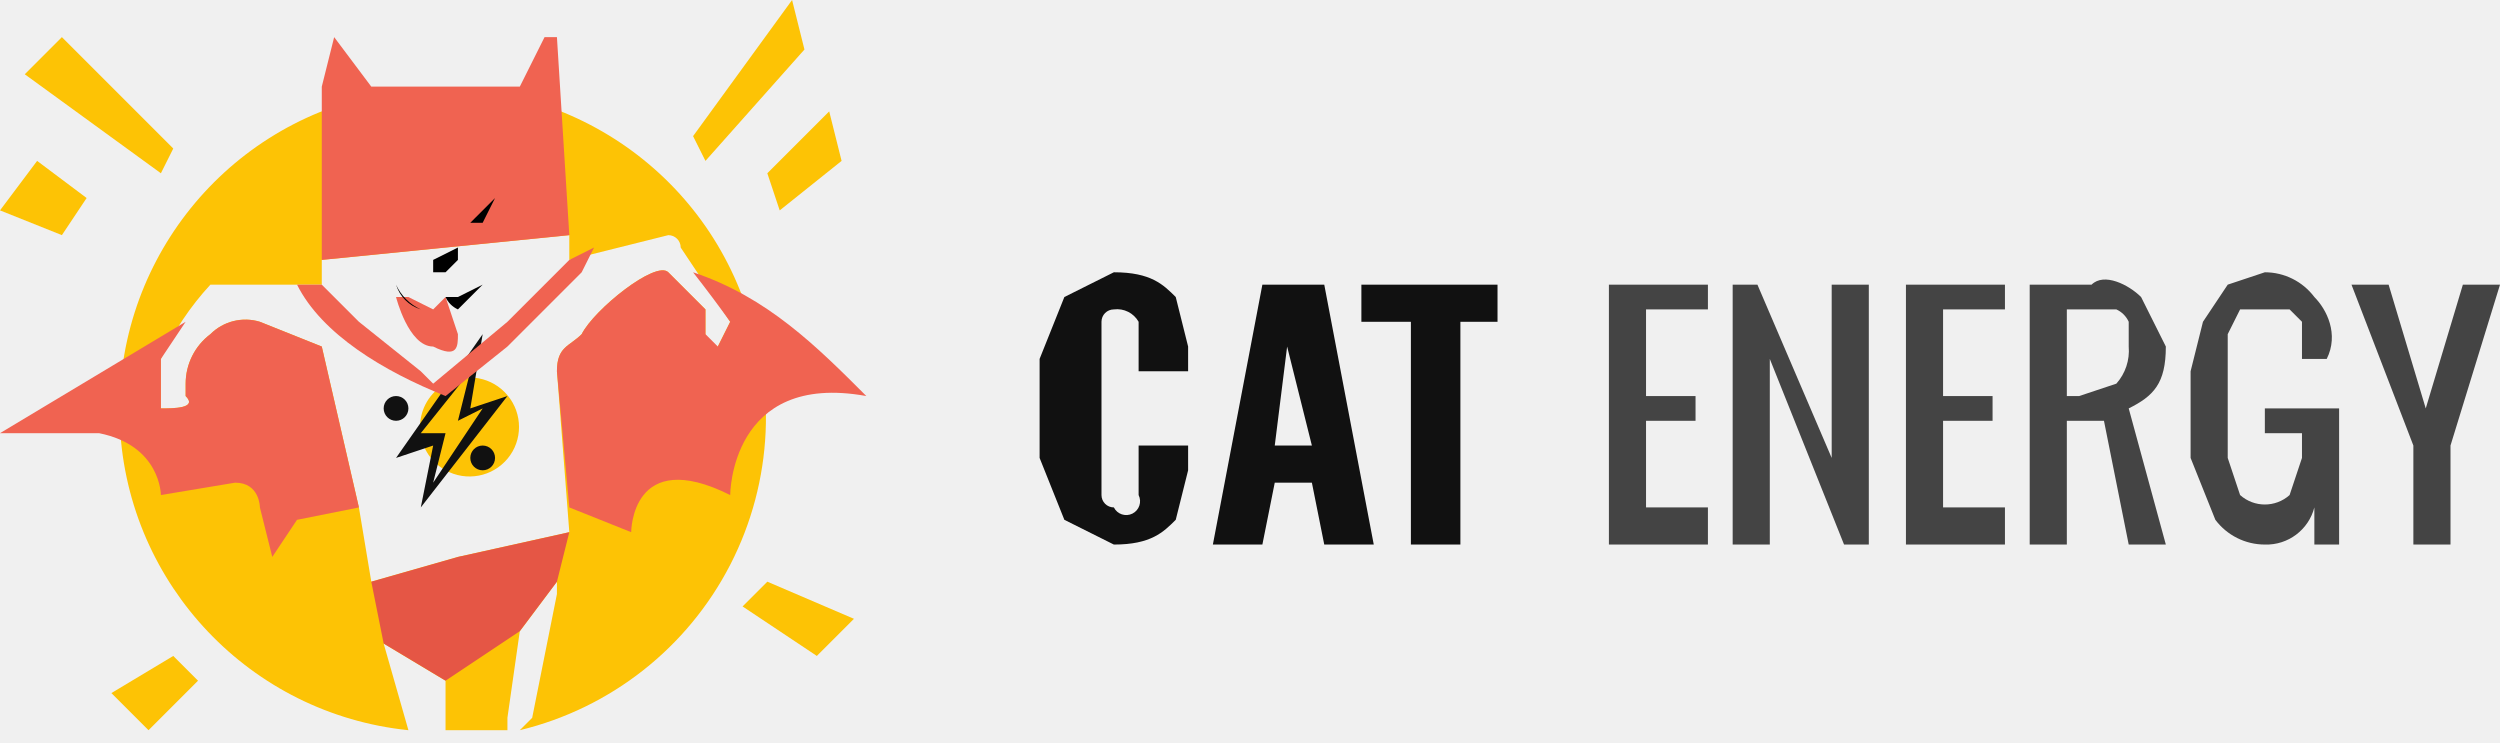
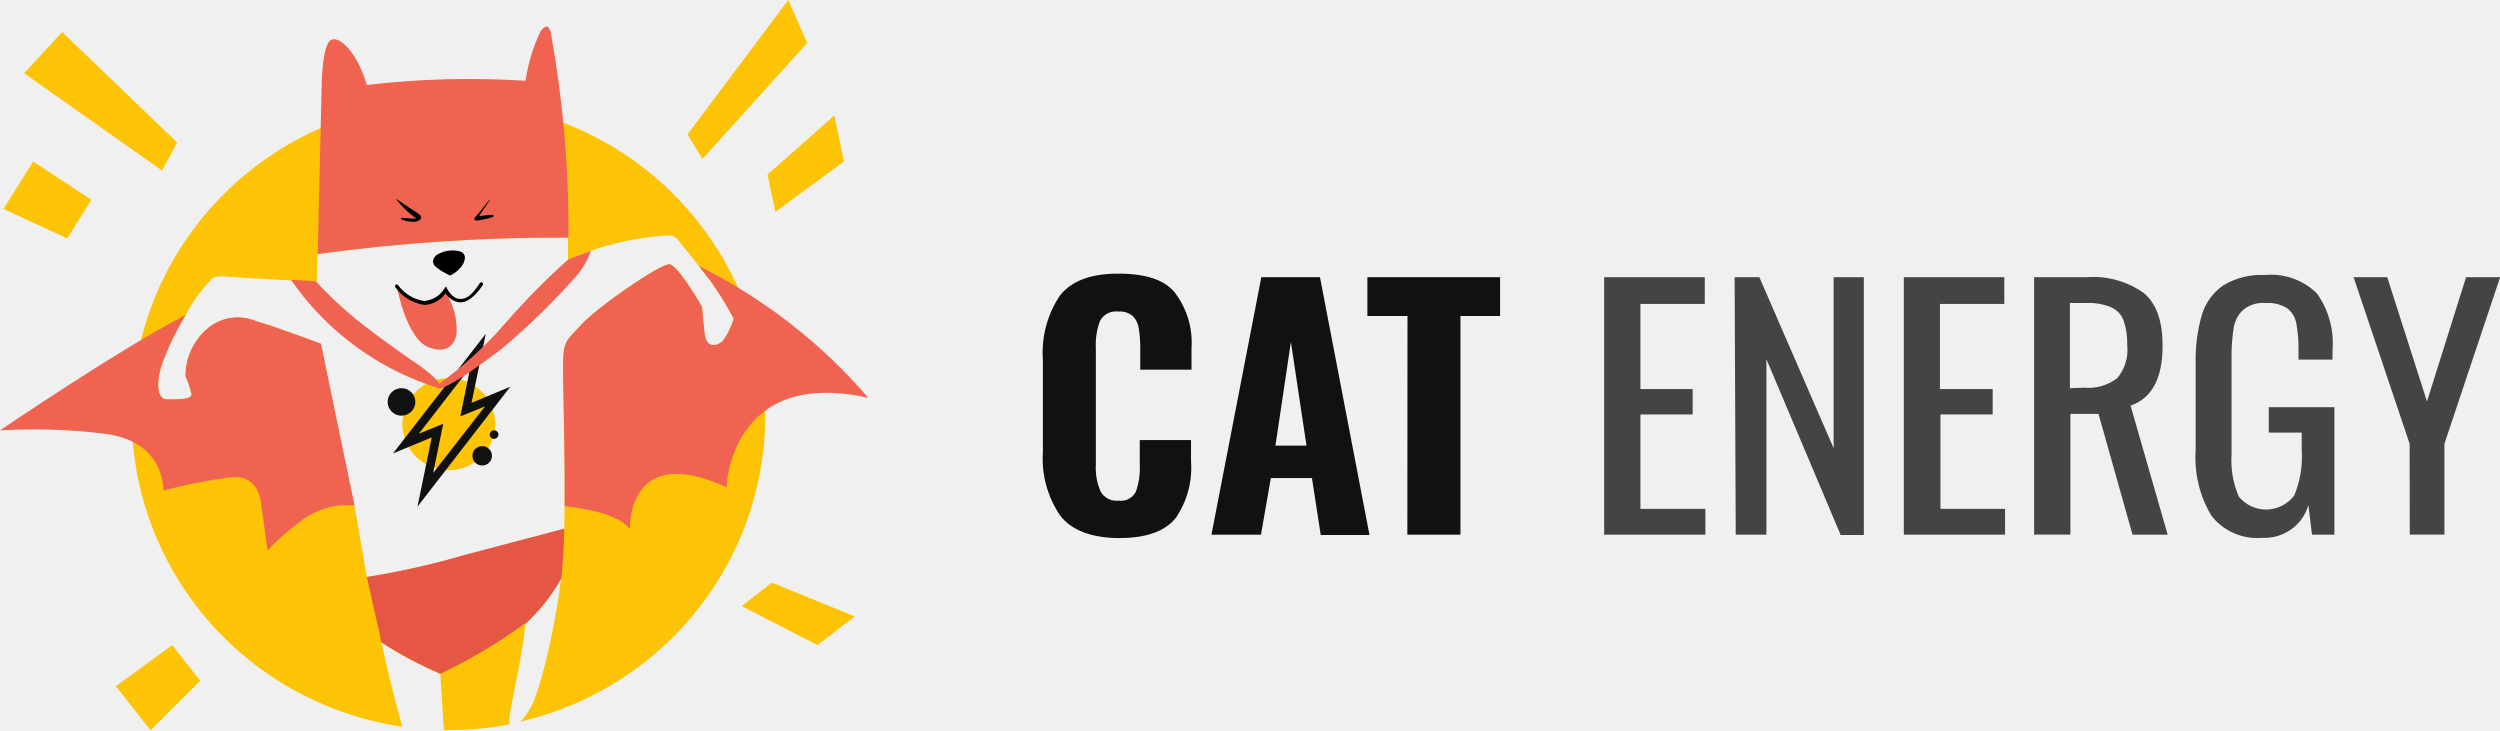
- <svg xmlns="http://www.w3.org/2000/svg" width="202" height="60" fill="none">
+ <svg xmlns="http://www.w3.org/2000/svg" width="202" height="59" fill="none">
  <g clip-path="url(#a)">
-     <path d="M60 24a26 26 0 1 0-27 35l-2-7 5 3v4h5v-1l1-7 3-4v1l-2 10-1 1a26 26 0 0 0 18-35Zm-2 4s-1 1-1-1v-2l-3-3c-1-1-6 3-7 5-1 1-2 1-2 3l1 13-9 2-7 2-1-6-3-13-5-2a4 4 0 0 0-4 1 5 5 0 0 0-2 4v1c1 1-1 1-2 1v-4a23 23 0 0 1 4-6h9v-2l20-2v2l8-2a1 1 0 0 1 1 1l2 3 2 3-1 2Z" fill="#FDC305" />
-     <path d="M56 22a118 118 0 0 1 3 4l-1 2-1-1v-2l-3-3c-1-1-6 3-7 5-1 1-2 1-2 3l1 11 5 2s0-7 8-3c0 0 0-10 11-8-4-4-8-8-14-10Zm-10-3L45 3h-1l-2 4H30l-3-4-1 4v14l20-2Z" fill="#F06351" />
-     <path d="m45 47 1-4-9 2-7 2 1 5 5 3 6-4 3-4Z" fill="#E55645" />
-     <path d="m32 16 1 1 1 1h-2 2l-2-2Zm8 0-2 2h2s0-1 0 0h-1l1-2Zm-4 6 1-1v-1l-2 1v1h1Z" fill="#000" />
-     <path d="m36 24-1 1-2-1h-1s1 4 3 4c2 1 2 0 2-1l-1-3Z" fill="#F06351" />
-     <path d="M34 25a4 4 0 0 1-2-2 3 3 0 0 0 2 2 2 2 0 0 0 2-1v-1 1h1l2-1-2 2a2 2 0 0 1-1-1 2 2 0 0 1-2 1Z" fill="#000" />
-     <path d="M36 38a4 4 0 1 0 0-7 4 4 0 0 0 0 7Z" fill="#FDC305" />
-     <path d="m41 32-3 1 1-6-7 10 3-1-1 5 7-9Zm-7 3 4-5-1 4 2-1-4 6 1-4h-2Zm-2-1a1 1 0 1 0 0-2 1 1 0 0 0 0 2Zm7 4a1 1 0 1 0 0-2 1 1 0 0 0 0 2Zm1-2v-1 1Z" fill="#111" />
-     <path d="m46 21-5 5-6 5-1-1-5-4-3-3h-2c2 4 7 7 12 9l5-4 6-6 1-2-2 1Z" fill="#F06351" />
-     <path d="m65 4-8 9-1-2 8-11 1 4Zm-2 13 5-4-1-4-5 5 1 3Zm-3 32 6 4 3-3-7-3-2 2ZM2 6l3-3 9 9-1 2L2 6Zm5 10-4-3-3 4 5 2 2-3Zm7 37-5 3 3 3 4-4-2-2Z" fill="#FDC305" />
-     <path d="m26 28-5-2a4 4 0 0 0-4 1 5 5 0 0 0-2 4v1c1 1-1 1-2 1v-4l2-3-15 9h8c5 1 5 5 5 5l6-1c2 0 2 2 2 2l1 4 2-3 5-1-3-13Z" fill="#F06351" />
-     <path d="m86 42-2-5v-8l2-5 4-2c3 0 4 1 5 2l1 4v2h-4v-4a2 2 0 0 0-2-1 1 1 0 0 0-1 1v14a1 1 0 0 0 1 1 1 1 0 0 0 2-1v-4h4v2l-1 4c-1 1-2 2-5 2l-4-2Zm16-19h5l4 21h-4l-1-5h-3l-1 5h-4l4-21Zm4 13-2-8-1 8h3Zm8-10h-4v-3h11v3h-3v18h-4V26Z" fill="#111" />
-     <path d="M130 23h8v2h-5v7h4v2h-4v7h5v3h-8V23Zm10 0h2l6 14V23h3v21h-2l-6-15v15h-3V23Zm14 0h8v2h-5v7h4v2h-4v7h5v3h-8V23Zm10 0h5c1-1 3 0 4 1l2 4c0 3-1 4-3 5l3 11h-3l-2-10h-3v10h-3V23Zm4 9 3-1a4 4 0 0 0 1-3v-2a2 2 0 0 0-1-1h-4v7h1Zm11 10-2-5v-7l1-4 2-3 3-1a5 5 0 0 1 4 2c1 1 2 3 1 5h-2v-3l-1-1h-4l-1 2v10l1 3a3 3 0 0 0 4 0l1-3v-2h-3v-2h6v11h-2v-3a4 4 0 0 1-4 3 5 5 0 0 1-4-2Zm16-6-5-13h3l3 10 3-10h3l-4 13v8h-3v-8Z" fill="#444" />
+     <path d="M59.883 23.806A25.432 25.432 0 0 0 51.83 13.43a25.725 25.725 0 0 0-12.193-5.02 25.803 25.803 0 0 0-13.093 1.671 25.59 25.59 0 0 0-10.515 7.916 25.296 25.296 0 0 0-5.144 12.06 25.212 25.212 0 0 0 1.595 12.997 25.423 25.423 0 0 0 7.909 10.484 25.719 25.719 0 0 0 12.122 5.184 113.04 113.04 0 0 1-1.69-6.794 32.41 32.41 0 0 0 4.76 2.529s.12 2.142.28 4.533c1.789.03 3.575-.126 5.33-.466a2.104 2.104 0 0 1 0-.754c.29-1.855 1.09-5.198 1.25-7.35a15.114 15.114 0 0 0 2.9-3.68l-.06.436c-.55 4.226-1.7 8.74-2.4 9.989a5.536 5.536 0 0 1-.83 1.14 25.73 25.73 0 0 0 9.941-4.727 25.48 25.48 0 0 0 7.021-8.43 25.252 25.252 0 0 0 .87-21.341Zm-1.47 3.76c-.44.426-1.35.714-1.5-.576a34.09 34.09 0 0 1-.19-2.192s-1.93-3.402-2.65-3.442c-.72-.04-5.831 3.442-7.181 4.96-1.17 1.28-1.4 1.19-1.4 3.442 0 1.696.22 8.104.1 13.004l-8.15 2.153c-2.562.729-5.168 1.299-7.801 1.706l-1-5.783h-.14l-2.57-13.064s-3.81-1.428-5.21-1.815a3.788 3.788 0 0 0-4 .625 5.032 5.032 0 0 0-1.285 1.722 4.995 4.995 0 0 0-.446 2.097c.212.46.373.943.48 1.438.05.476-1.2.426-2 .426s-.92-1.428-.29-3.104c.492-1.29 1.1-2.531 1.82-3.71a11.776 11.776 0 0 1 2.07-2.867s.14-.337 1.25-.238c1.11.1 7.28.427 7.28.427l.05-2.252a143.93 143.93 0 0 1 20.242-1.33v1.816a22.671 22.671 0 0 1 8.14-1.984.916.916 0 0 1 .77.387c.34.427 2.41 2.976 2.65 3.343a27.73 27.73 0 0 1 1.83 2.976 6.167 6.167 0 0 1-.87 1.825v.01Z" fill="#FDC305" />
+     <path d="M56.463 21.495c.47.595.88 1.121 1 1.28a27.74 27.74 0 0 1 1.83 2.976c-.19.63-.48 1.226-.86 1.765-.44.427-1.35.714-1.5-.575-.15-1.29-.21-2.143-.21-2.143s-1.93-3.402-2.65-3.442c-.72-.04-5.83 3.442-7.18 4.96-1.17 1.28-1.4 1.19-1.4 3.442 0 1.488.17 6.596.13 11.14 1.81.198 4.47.694 5.27 1.864 0 0-.29-7.122 7.81-3.392 0 0 .28-9.711 11.46-7.221a43.671 43.671 0 0 0-13.7-10.654ZM45.932 19.194a89.015 89.015 0 0 0-1.4-16.397s-.15-1.29-.87-.238a14.057 14.057 0 0 0-1.2 3.968 71.461 71.461 0 0 0-12.82.337c-.82-2.728-2.22-3.968-2.89-3.64-.67.327-.75 3.253-.75 3.253l-.33 14.046a143.942 143.942 0 0 1 20.26-1.33Z" fill="#F06351" />
+     <path d="M45.352 46.74c.13-1.062.2-2.47.24-4.028l-8.15 2.153a64.434 64.434 0 0 1-7.8 1.756l1.11 4.96c0 .108 0 .218.07.327a32.398 32.398 0 0 0 4.76 2.53 42.484 42.484 0 0 0 6.88-4.098v.06a15.115 15.115 0 0 0 2.89-3.66Z" fill="#E55645" />
+     <path d="M32.002 16.09c-.05-.1 1 .674 1.41.912.41.238.61.416.61.585 0 .169-.26.337-.62.337s-.92-.119-1-.258c-.08-.139.6 0 .94 0h.29a8.052 8.052 0 0 1-1.63-1.577ZM39.502 16.198s-1 1.27-1.09 1.33c-.09.059-.17.337.19.287a8.146 8.146 0 0 0 1.22-.278c.11-.06.07-.198-.12-.178-.19.02-.68.05-1 .109l.85-1.26s.03-.119-.05-.01ZM36.362 22.259a2.293 2.293 0 0 0 1.09-.992c.28-.655 0-.903-.44-.992-.606-.11-1.23.01-1.75.337-.39.367-.34.724 0 .992a5.17 5.17 0 0 0 1.1.655Z" fill="#000" />
+     <path d="M36.002 23.509c-.115.225-.271.427-.46.595-.285.227-.635.36-1 .377a2.193 2.193 0 0 1-1.54-.437 1.995 1.995 0 0 1-.53-.446 1.002 1.002 0 0 0-.36-.248s.75 4.077 2.57 4.731c1.82.655 2.16-.753 2.21-1.13a5.55 5.55 0 0 0-.82-3.214c0-.298-.02-.1-.07-.228Z" fill="#F06351" />
+     <path d="M34.301 24.64a3.518 3.518 0 0 1-2.35-1.419.148.148 0 0 1 0-.198.14.14 0 0 1 .155-.031.14.14 0 0 1 .045.03 3.209 3.209 0 0 0 2.11 1.3 2.121 2.121 0 0 0 1.64-.992l.14-.188.1.218s.38.754 1 .794c.62.04 1.06-.417 1.63-1.28a.144.144 0 0 1 .2-.04.143.143 0 0 1 .04.199c-.666.972-1.296 1.438-1.89 1.398a1.557 1.557 0 0 1-1.12-.724 2.254 2.254 0 0 1-1.7.933Z" fill="#000" />
+     <path d="M36.262 37.99c2.07 0 3.75-1.665 3.75-3.719s-1.68-3.72-3.75-3.72c-2.072 0-3.75 1.666-3.75 3.72 0 2.054 1.678 3.72 3.75 3.72Z" fill="#FDC305" />
+     <path d="m41.232 31.246-3.13 1.3 1.15-5.585-7.5 9.68 3.13-1.298-1.15 5.594 7.5-9.691Zm-7.39 3.799 4.16-5.366-.81 3.967 2-.813-4.19 5.376.81-3.968-1.97.804ZM32.441 33.587c.62 0 1.12-.498 1.12-1.111 0-.614-.5-1.111-1.12-1.111-.618 0-1.12.497-1.12 1.11 0 .614.502 1.112 1.12 1.112ZM38.962 37.614c.436 0 .79-.35.79-.784a.787.787 0 0 0-.79-.783c-.436 0-.79.35-.79.783 0 .433.354.784.79.784ZM39.922 35.462c.193 0 .35-.156.35-.348a.349.349 0 0 0-.35-.347.349.349 0 0 0-.35.347c0 .192.157.348.35.348Z" fill="#111" />
+     <path d="M45.882 20.99a57.219 57.219 0 0 0-5.09 5.167 31.79 31.79 0 0 1-5.31 4.86c-.22-.525-1.63-1.507-1.63-1.507s-3.14-2.133-5.2-3.81a31.78 31.78 0 0 1-3.14-2.975l-2-.109a22.62 22.62 0 0 0 12 8.769c.86-.14 3.28-1.855 5.09-3.254a57.44 57.44 0 0 0 6-5.862 6.314 6.314 0 0 0 1.14-1.984c-1.14.377-1.86.704-1.86.704Z" fill="#F06351" />
+     <path d="m65.223 3.472-8.46 9.364-1.22-1.974L63.693 0l1.53 3.472ZM62.653 17.12l5.54-4.076-.78-3.71-5.4 4.771.64 3.016ZM59.923 48.972l6.13 3.154 3.01-2.321-6.69-2.728-2.45 1.895ZM1.95 5.922l3.07-3.333 9.29 8.927-1.22 2.262L1.95 5.922ZM7.38 16.149l-4.7-3.105-2.4 3.839 5.15 2.38 1.95-3.114ZM13.91 52.126l-4.55 3.323L12.16 59l4.02-3.988-2.27-2.886Z" fill="#FDC305" />
+     <path d="M25.931 27.774s-3.81-1.428-5.21-1.815a3.788 3.788 0 0 0-4 .625 5.032 5.032 0 0 0-1.285 1.722 4.994 4.994 0 0 0-.445 2.097c.211.46.372.943.48 1.438.05.476-1.2.426-2 .426s-.92-1.428-.29-3.104c.491-1.29 1.1-2.531 1.82-3.71C9.55 28.27 0 34.777 0 34.777a46.196 46.196 0 0 1 8.19.238c5.25.526 5 4.632 5 4.632a38.924 38.924 0 0 1 5.63-1.1c2.121-.14 2.271 2.102 2.271 2.102l.53 3.83a18.248 18.248 0 0 1 2.65-2.342 6.095 6.095 0 0 1 4.38-1.29l-2.72-13.073Z" fill="#F06351" />
+     <path d="M85.664 41.661a8.174 8.174 0 0 1-1.4-5.148v-7.44a8.301 8.301 0 0 1 1.38-5.197c.927-1.184 2.51-1.773 4.75-1.766 2.24.007 3.757.526 4.55 1.558a6.628 6.628 0 0 1 1.33 4.453v1.746h-4.14v-1.895a9.84 9.84 0 0 0-.13-1.488 1.66 1.66 0 0 0-.47-.942 1.565 1.565 0 0 0-1.15-.367 1.47 1.47 0 0 0-.868.137 1.455 1.455 0 0 0-.632.607 5.386 5.386 0 0 0-.34 2.182v9.444a4.707 4.707 0 0 0 .39 2.182 1.476 1.476 0 0 0 1.45.724c.282.04.569-.01.82-.142.252-.132.455-.34.58-.592a5.75 5.75 0 0 0 .31-2.172V35.56h4.14v1.716a7.147 7.147 0 0 1-1.23 4.572c-.88 1.092-2.4 1.627-4.56 1.627-2.16 0-3.85-.595-4.78-1.815ZM101.915 22.398h4.74l4 20.83h-3.94l-.71-4.602h-3.32l-.8 4.573h-4l4.03-20.801Zm3.65 13.61-1.26-8.373-1.25 8.372h2.51ZM113.725 25.532h-3.24v-3.134h10.72v3.134h-3.2V43.2h-4.29l.01-17.667Z" fill="#111" />
+     <path d="M129.616 22.398h8.13v2.162h-5.2v6.874h4.22v2.054h-4.22v7.627h5.25V43.2h-8.18V22.398ZM140.157 22.398h2l6 13.817V22.398h2.44v20.83h-1.87l-6-14.204v14.175h-2.48l-.09-20.801ZM153.828 22.398h8.12v2.162h-5.2v6.874h4.26v2.054h-4.22v7.627h5.22V43.2h-8.18V22.398ZM164.358 22.398h4.22a7.042 7.042 0 0 1 4.67 1.3c1 .862 1.49 2.27 1.49 4.225 0 2.645-.863 4.262-2.59 4.85l3 10.426h-2.84l-2.75-9.761h-2.27v9.76h-2.93v-20.8Zm4 8.927a3.891 3.891 0 0 0 2.7-.754 3.536 3.536 0 0 0 .82-2.688 5.76 5.76 0 0 0-.29-1.984 1.883 1.883 0 0 0-1-1.071 4.794 4.794 0 0 0-2.05-.347h-1.29v6.884l1.11-.04ZM178.679 41.661a9.113 9.113 0 0 1-1.27-5.307v-6.943a13.27 13.27 0 0 1 .5-3.968 4.443 4.443 0 0 1 1.74-2.39 5.947 5.947 0 0 1 3.36-.834 5.298 5.298 0 0 1 4.18 1.468 6.904 6.904 0 0 1 1.28 4.593v.774h-2.75v-.645a11.309 11.309 0 0 0-.18-2.301 1.98 1.98 0 0 0-.76-1.22 3.02 3.02 0 0 0-1.72-.407 2.534 2.534 0 0 0-1.81.555 2.53 2.53 0 0 0-.77 1.468 14.484 14.484 0 0 0-.17 2.47v7.727a7.39 7.39 0 0 0 .59 3.432 2.85 2.85 0 0 0 4.47-.09 7.994 7.994 0 0 0 .61-3.62v-1.467h-2.66v-2.054h5.3V43.2h-1.81l-.29-2.391a3.661 3.661 0 0 1-1.4 1.969 3.71 3.71 0 0 1-2.33.68 4.698 4.698 0 0 1-2.288-.375 4.656 4.656 0 0 1-1.822-1.42ZM194.699 35.858l-4.53-13.46h2.72l3.21 10.038 3.16-10.038h2.75l-4.5 13.46v7.34h-2.8l-.01-7.34Z" fill="#444" />
  </g>
  <defs>
    <clipPath id="a">
-       <path fill="#fff" d="M0 0h202v60H0z" />
+       <path fill="#fff" d="M0 0h202v59H0z" />
    </clipPath>
  </defs>
</svg>
